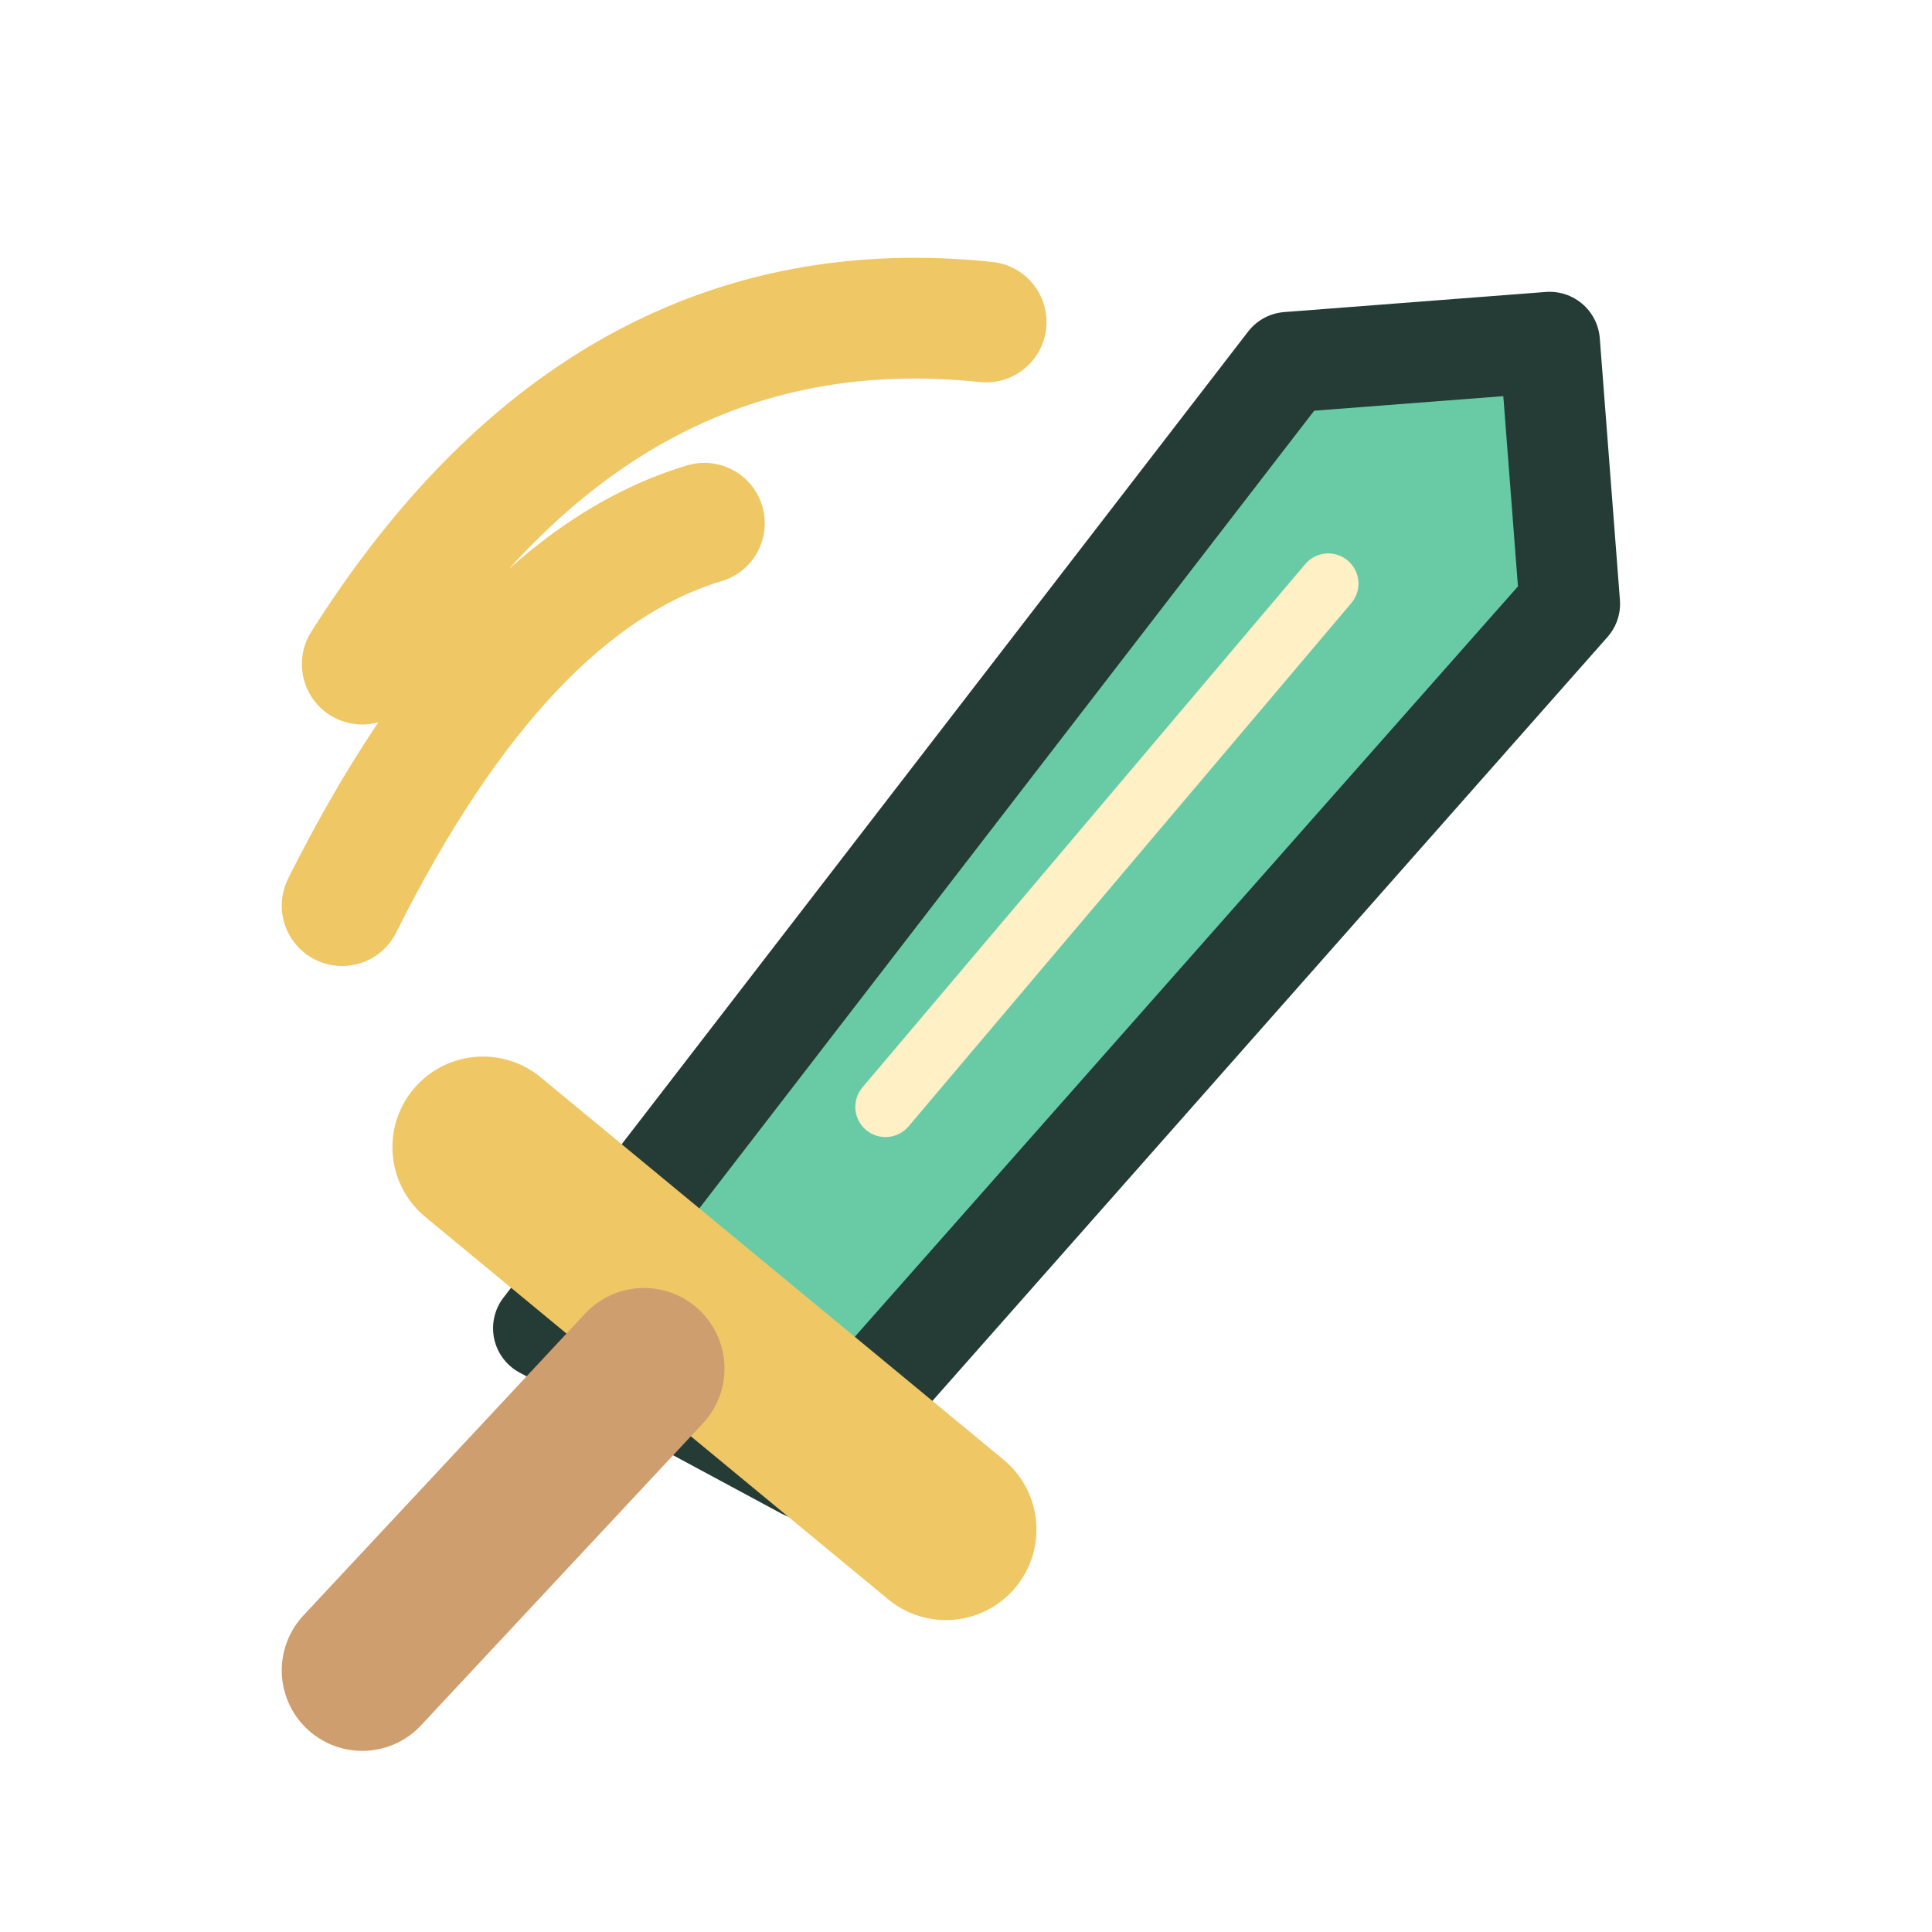
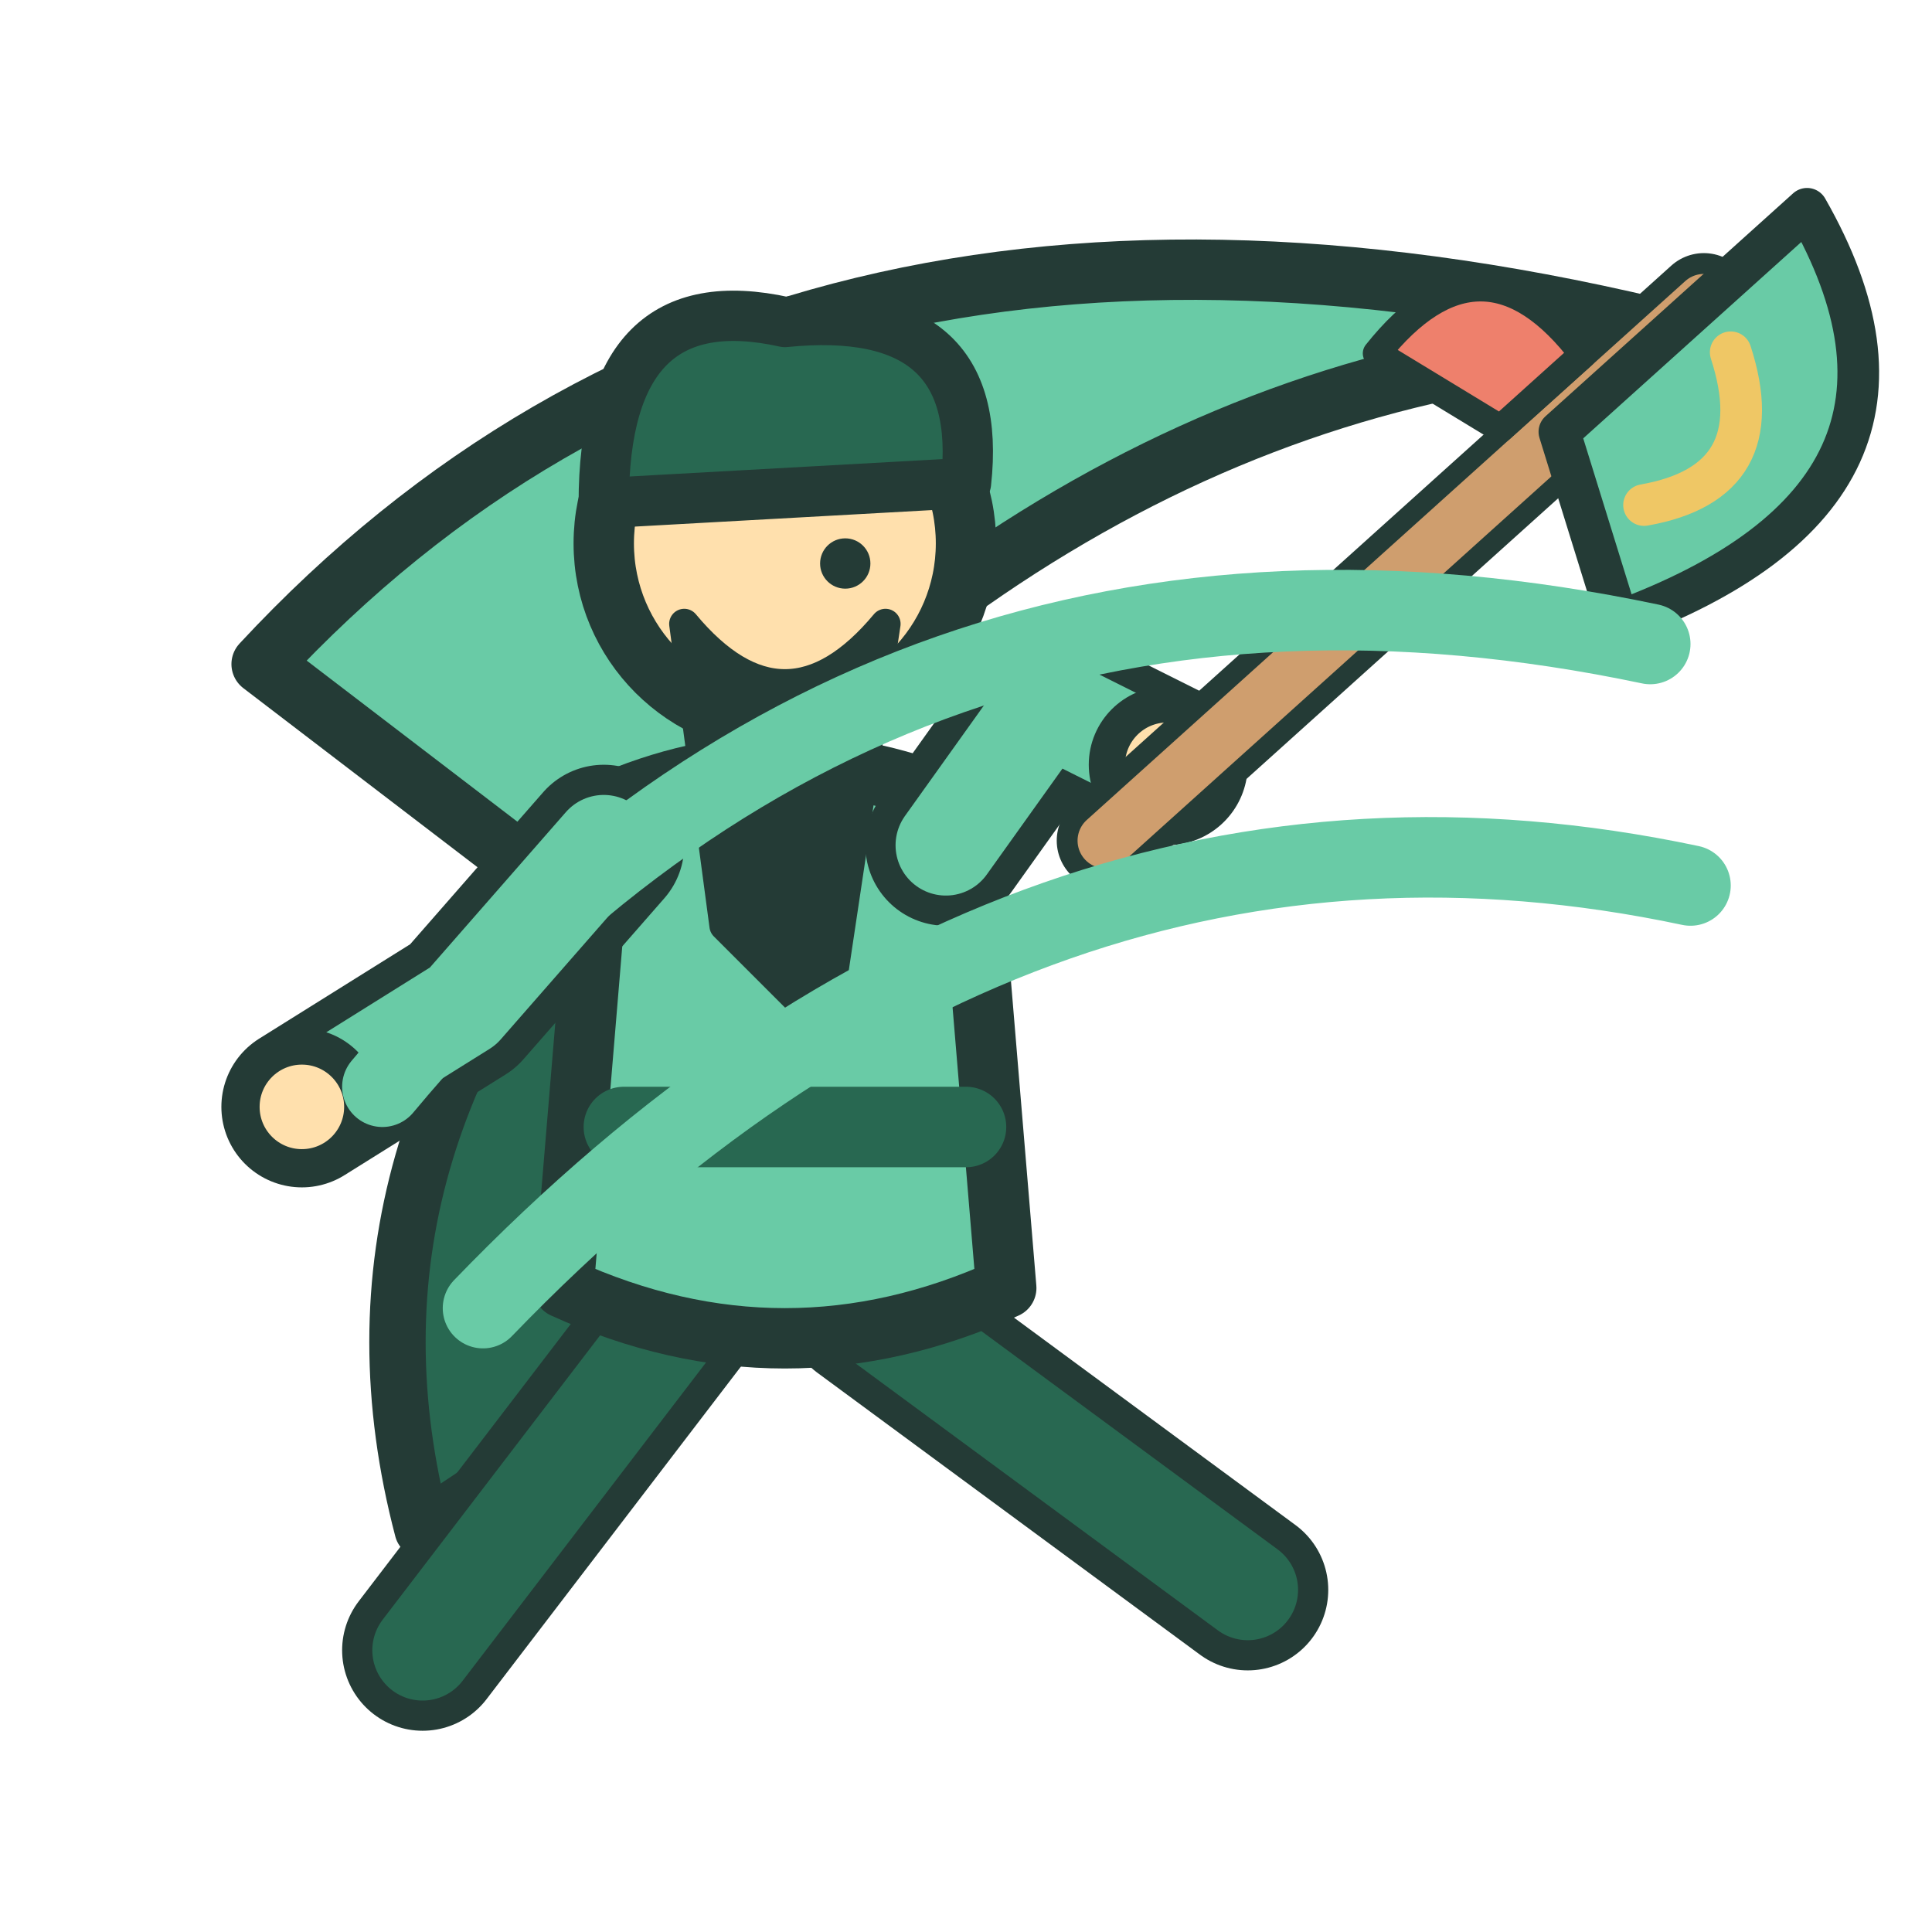
<svg xmlns="http://www.w3.org/2000/svg" width="256" height="256" viewBox="0 0 96 96">
-   <path d="M27 66 L64 18 L77 17 L78 30 L40 73 Z" fill="#69cba6" stroke="#243b36" stroke-width="5" stroke-linecap="round" stroke-linejoin="round" />
-   <path d="M24 57 L47 76" fill="none" stroke="#efc765" stroke-width="9" stroke-linecap="round" stroke-linejoin="round" />
-   <path d="M32 68 L18 83" fill="none" stroke="#cf9e6e" stroke-width="8" stroke-linecap="round" stroke-linejoin="round" />
-   <path d="M44 55 L66 29" fill="none" stroke="#fff0c6" stroke-width="3" stroke-linecap="round" stroke-linejoin="round" />
-   <path d="M18 33 Q30 14 49 16 M17 45 Q25 29 35 26" fill="none" stroke="#efc765" stroke-width="6" stroke-linecap="round" stroke-linejoin="round" />
+   <path d="M13 33 Q39 5 85 17 Q54 17 30 46 Z" fill="#69cba6" stroke="#243b36" stroke-width="3" stroke-linecap="round" stroke-linejoin="round" />
+   <path d="M31 41 Q16 57 21 76 L36 66 Z" fill="#286851" stroke="#243b36" stroke-width="2.8" stroke-linecap="round" stroke-linejoin="round" />
+   <path d="M34 65 L21 82" fill="none" stroke="#243b36" stroke-width="8" stroke-linecap="round" stroke-linejoin="round" />
+   <path d="M34 65 L21 82" fill="none" stroke="#286851" stroke-width="5" stroke-linecap="round" stroke-linejoin="round" />
+   <path d="M43 65 L62 79" fill="none" stroke="#243b36" stroke-width="8" stroke-linecap="round" stroke-linejoin="round" />
+   <path d="M43 65 L62 79" fill="none" stroke="#286851" stroke-width="5" stroke-linecap="round" stroke-linejoin="round" />
+   <path d="M30 40 Q39 36 48 40 L50 64 Q39 69 28 64 Z" fill="#69cba6" stroke="#243b36" stroke-width="3" stroke-linecap="round" stroke-linejoin="round" />
+   <path d="M31 56 H48" fill="none" stroke="#286851" stroke-width="4" stroke-linecap="round" stroke-linejoin="round" />
+   <path d="M47 42 L52 35 L58 38" fill="none" stroke="#243b36" stroke-width="8" stroke-linecap="round" stroke-linejoin="round" />
+   <path d="M47 42 L52 35 L58 38" fill="none" stroke="#69cba6" stroke-width="5" stroke-linecap="round" stroke-linejoin="round" />
+   <path d="M30 42 L23 50 L15 55" fill="none" stroke="#243b36" stroke-width="8" stroke-linecap="round" stroke-linejoin="round" />
+   <path d="M30 42 L23 50 L15 55" fill="none" stroke="#69cba6" stroke-width="5" stroke-linecap="round" stroke-linejoin="round" />
+   <circle cx="39" cy="27" r="9" fill="#ffe0ad" stroke="#243b36" stroke-width="3" />
+   <circle cx="42" cy="28" r="1.25" fill="#243b36" stroke="#243b36" stroke-width="0" />
+   <path d="M30 25 Q30 14 39 16 Q49 15 48 24 Z" fill="#286851" stroke="#243b36" stroke-width="2.5" stroke-linecap="round" stroke-linejoin="round" />
+   <path d="M34 31 Q39 37 44 31 L41 51 L36 46 Z" fill="#243b36" stroke="#243b36" stroke-width="1.5" stroke-linecap="round" stroke-linejoin="round" />
+   <circle cx="58" cy="38" r="3" fill="#ffe0ad" stroke="#243b36" stroke-width="1.8" />
+   <circle cx="15" cy="55" r="3" fill="#ffe0ad" stroke="#243b36" stroke-width="1.8" />
+   <g transform="translate(58 39) rotate(48) scale(0.69)">
+     <path d="M0 6 L0 -52" fill="none" stroke="#243b36" stroke-width="7" stroke-linecap="round" stroke-linejoin="round" />
+     <path d="M0 6 L0 -52" fill="none" stroke="#cf9e6e" stroke-width="4" stroke-linecap="round" stroke-linejoin="round" />
+     <path d="M0 -62 Q23 -57 13 -32 L0 -38 Z" fill="#69cba6" stroke="#243b36" stroke-width="3" stroke-linecap="round" stroke-linejoin="round" />
+     <path d="M4 -51 Q13 -47 8 -39" fill="none" stroke="#efc765" stroke-width="3" stroke-linecap="round" stroke-linejoin="round" />
+     <path d="M-3 -43 Q-15 -44 -13 -32 L-3 -35 Z" fill="#ee806c" stroke="#243b36" stroke-width="2" stroke-linecap="round" stroke-linejoin="round" />
+   </g>
+   <path d="M19 54 Q44 24 82 32 M24 65 Q51 37 84 44" fill="none" stroke="#69cba6" stroke-width="4" stroke-linecap="round" stroke-linejoin="round" />
</svg>
